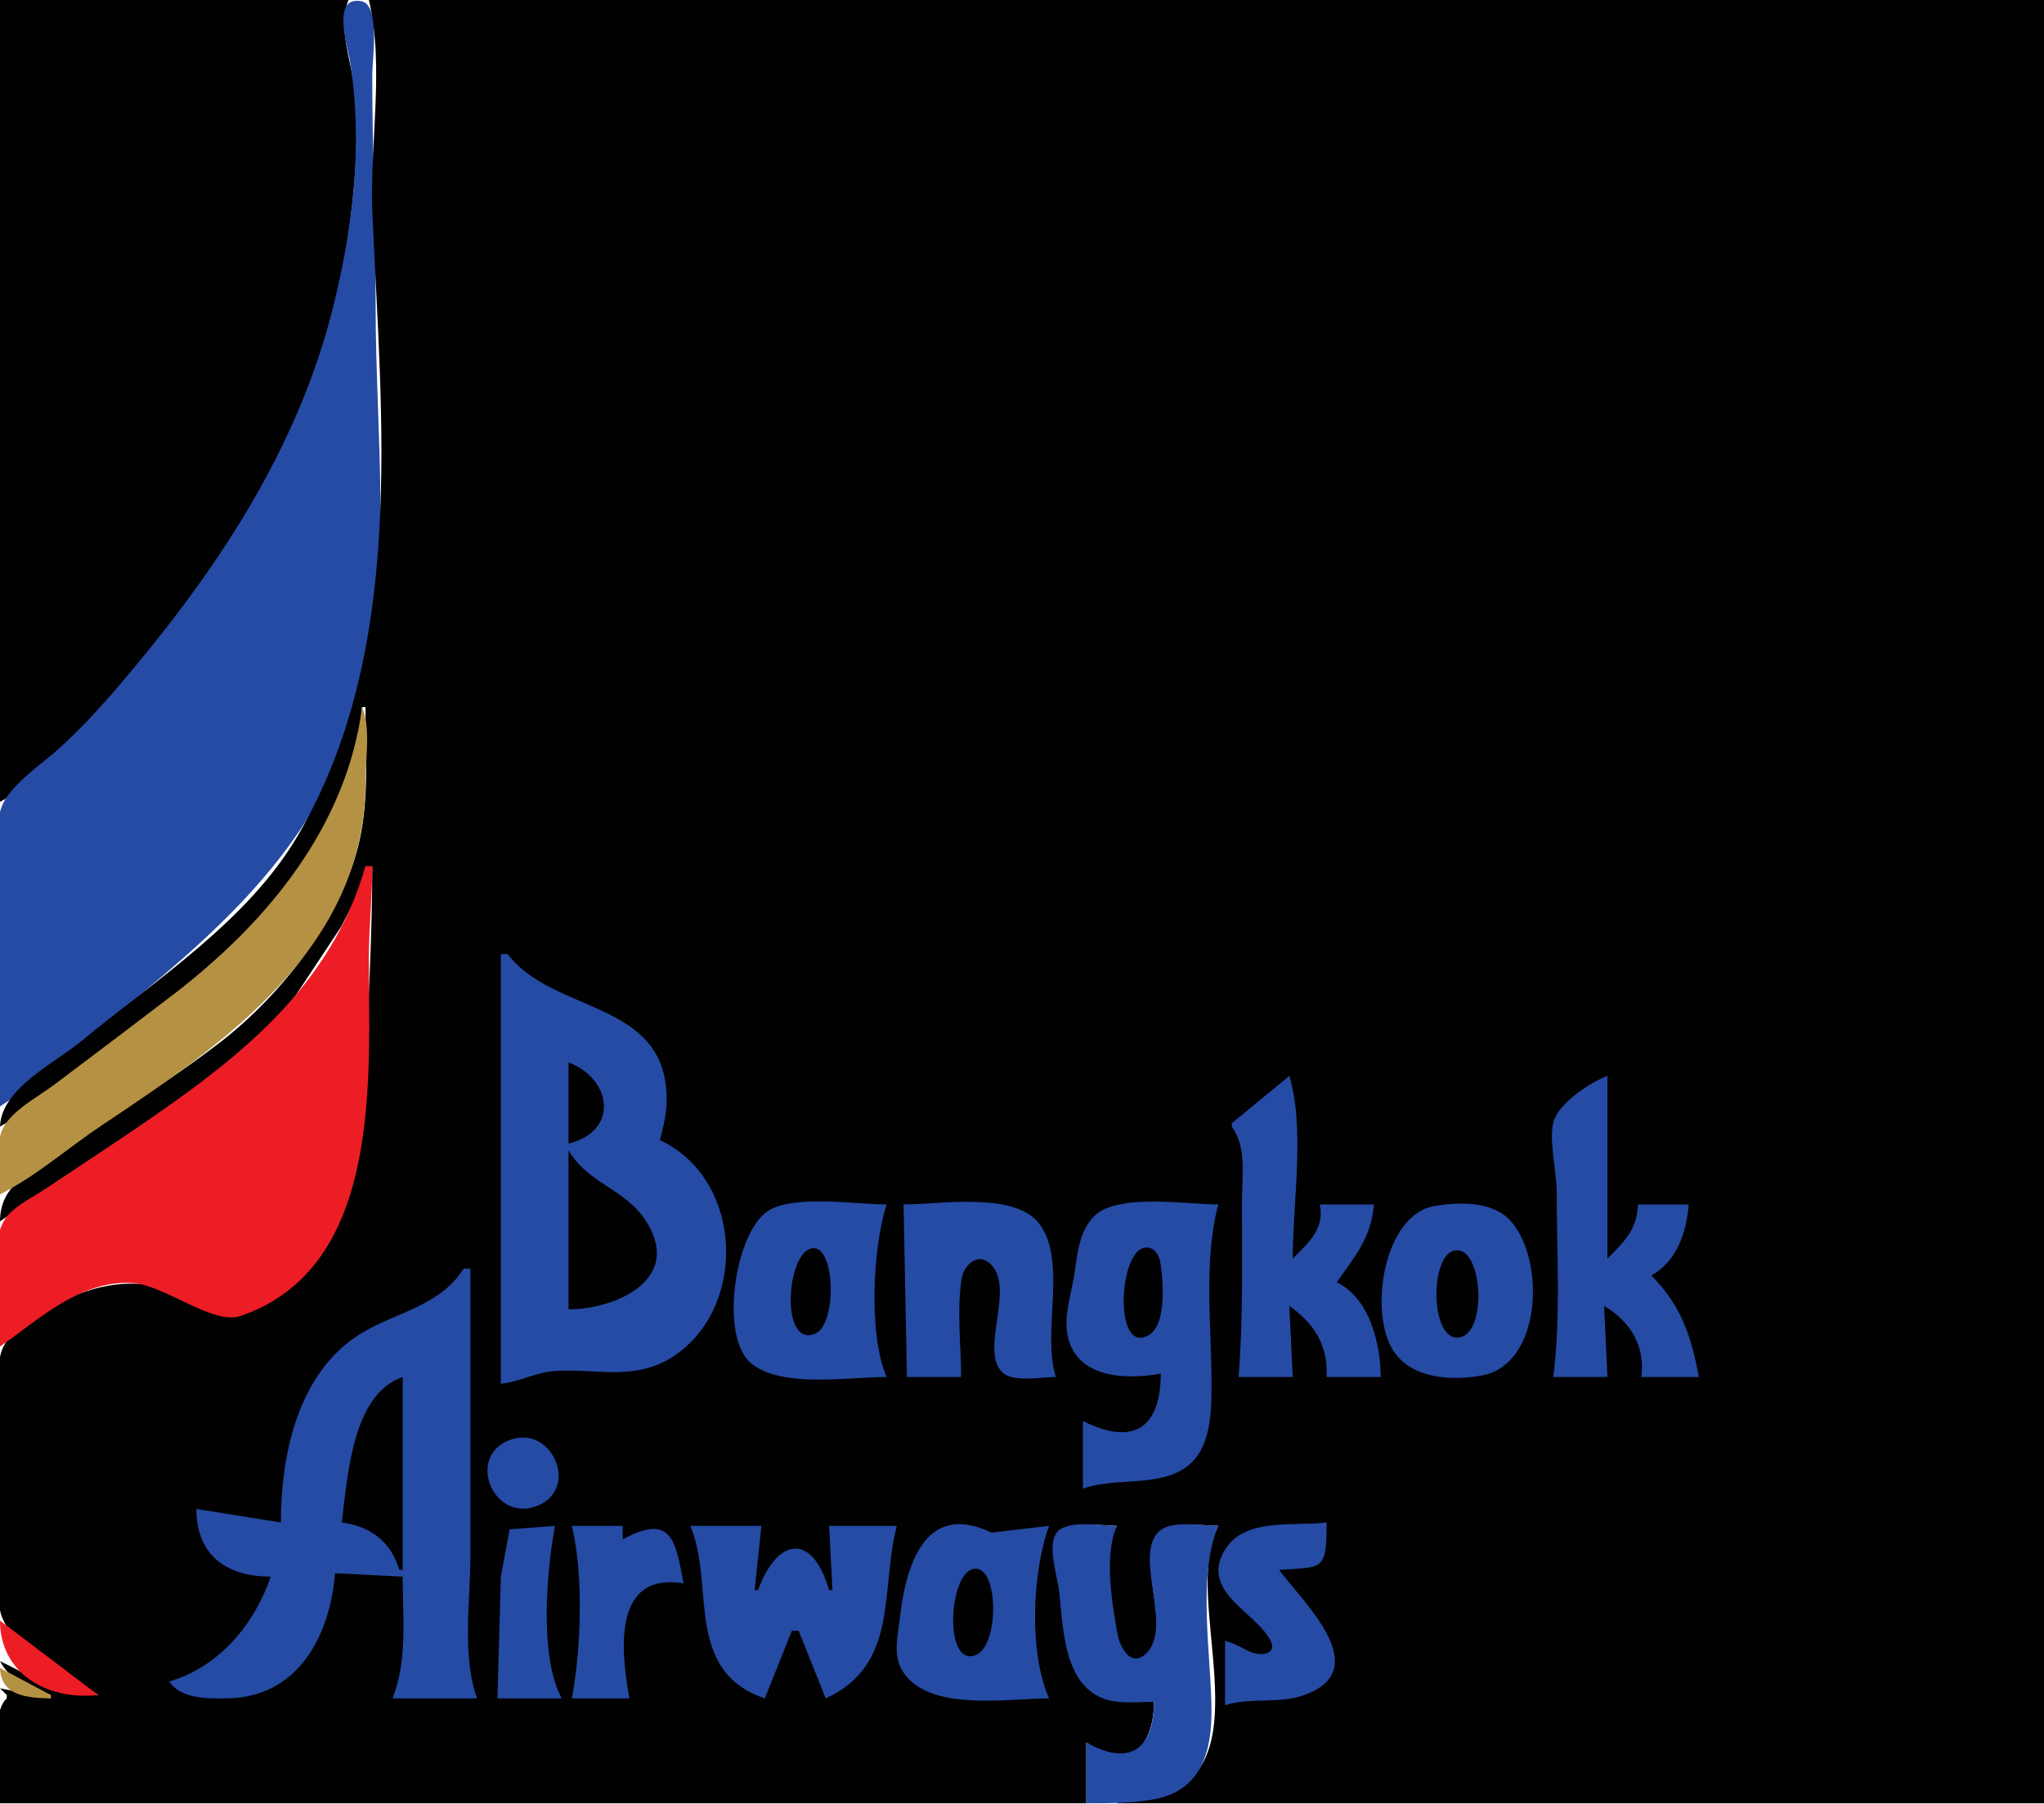
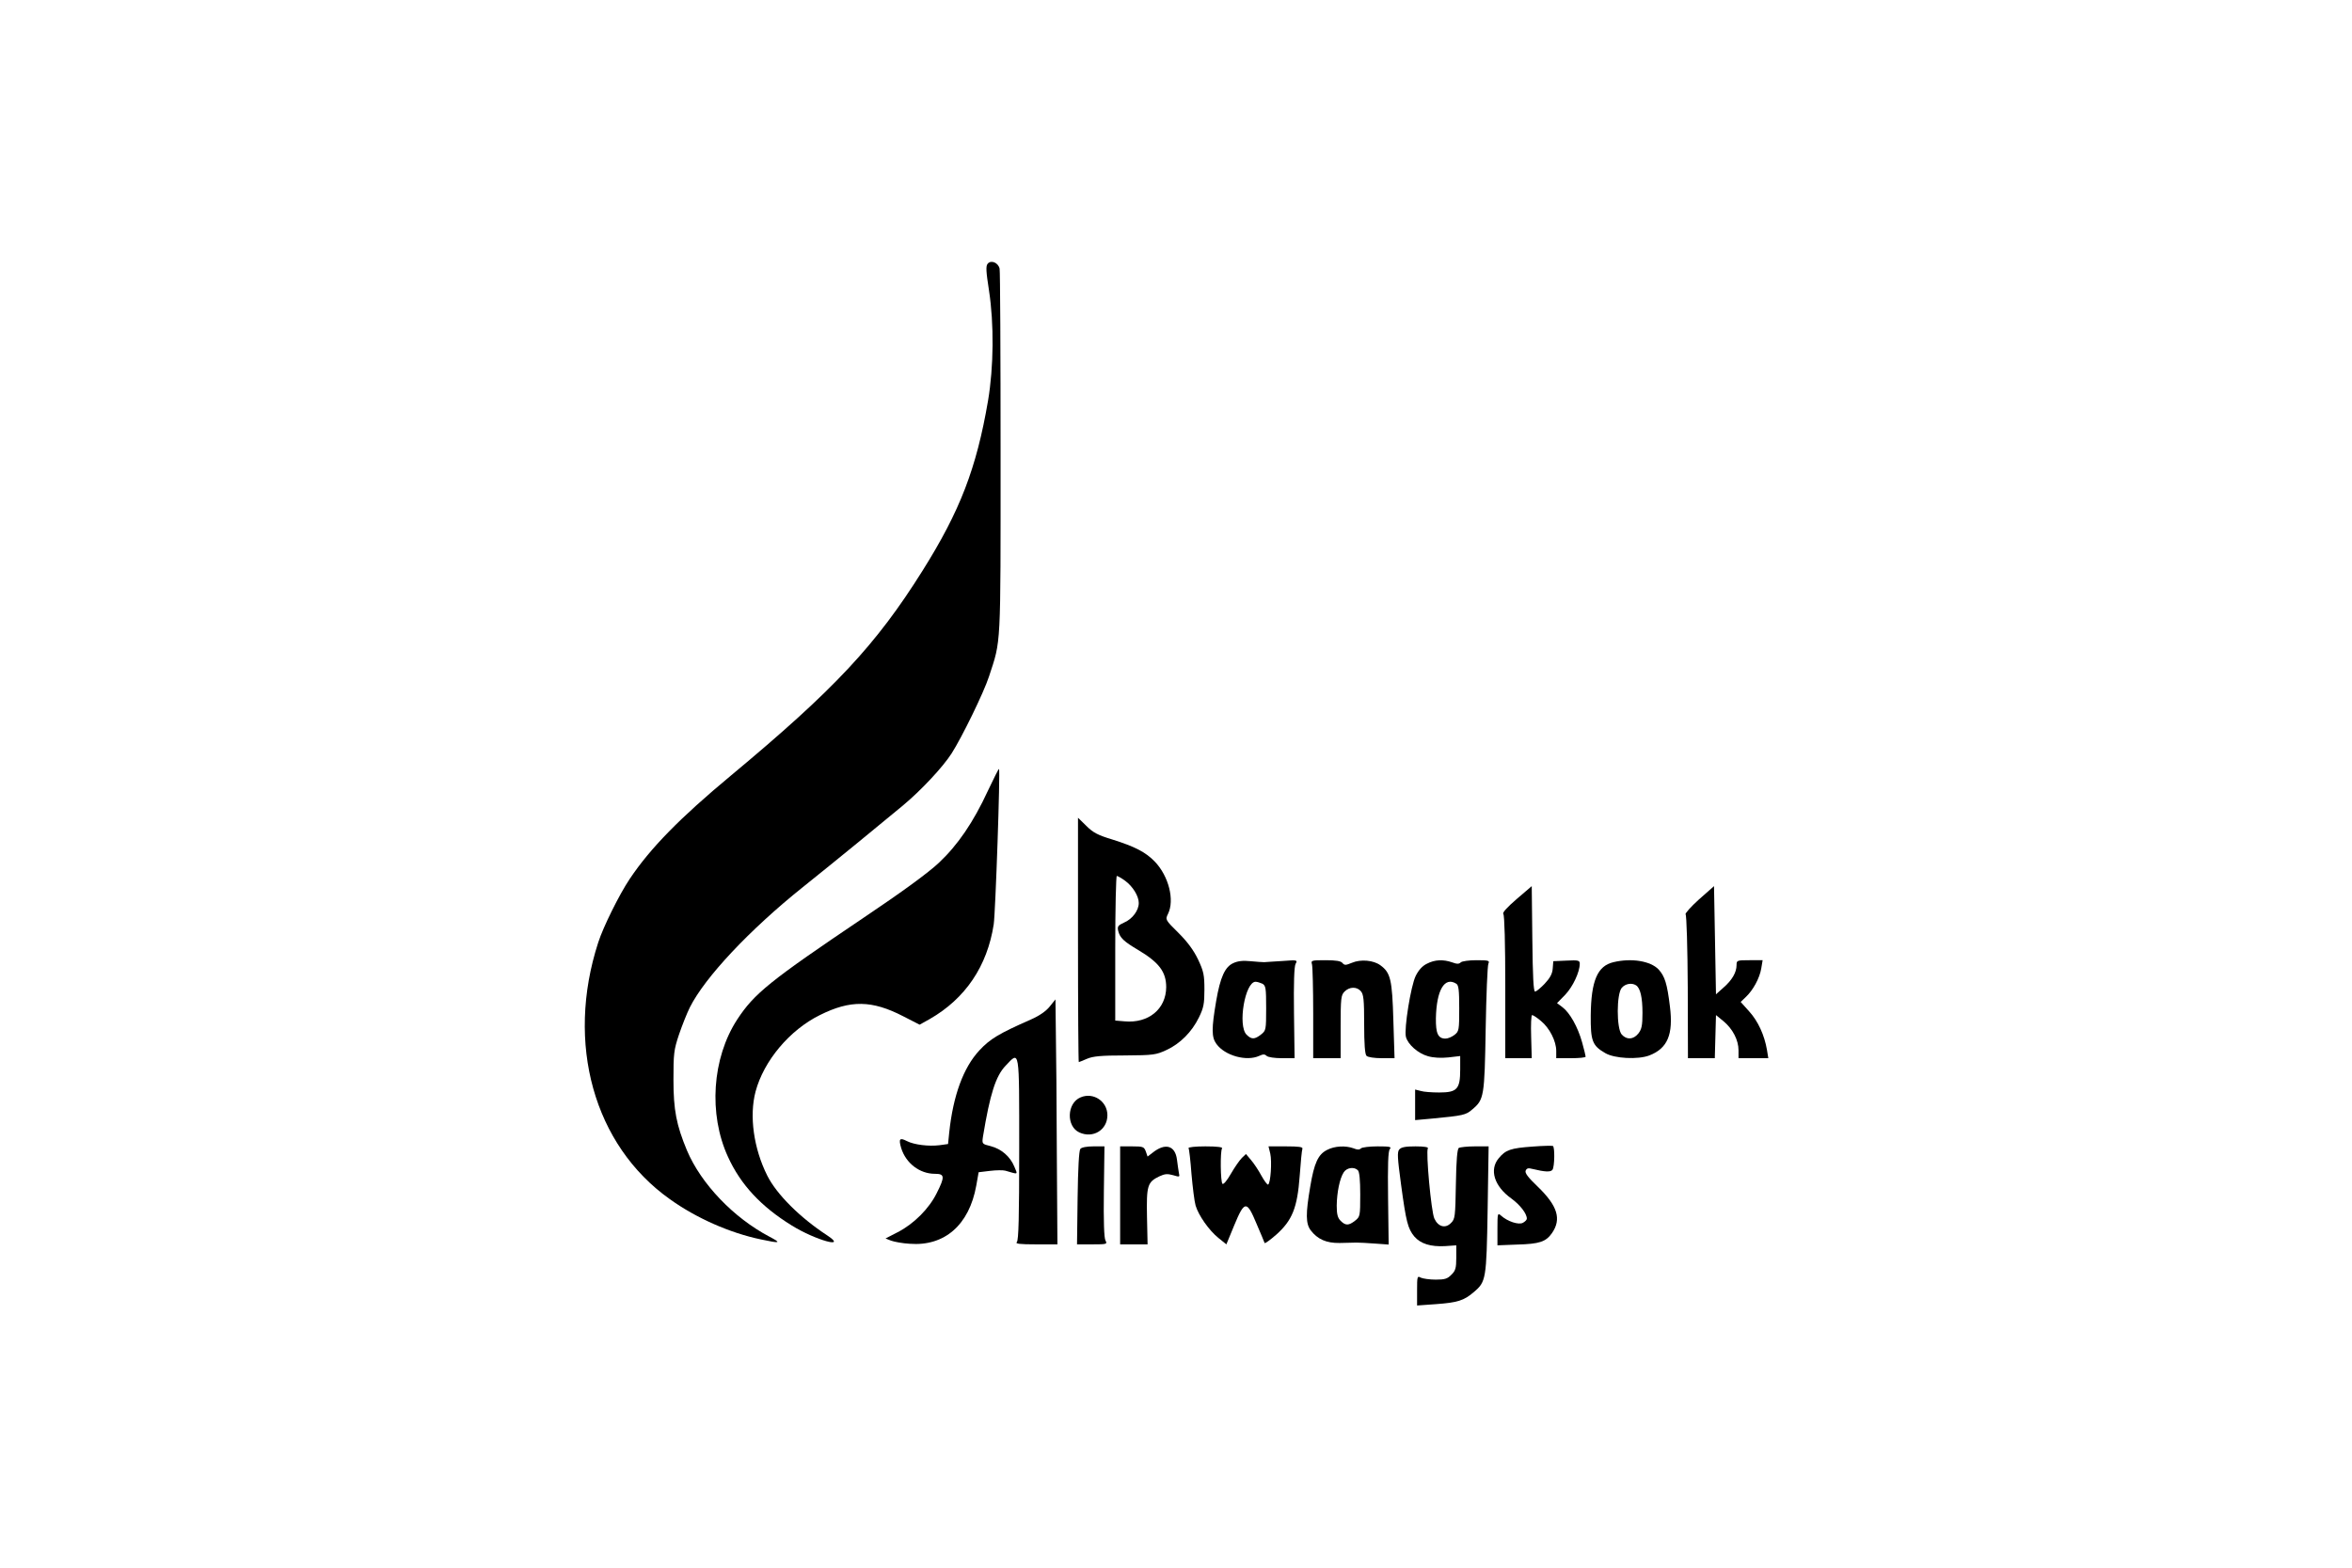
- <svg xmlns="http://www.w3.org/2000/svg" width="604" height="533">
-   <path style="fill:#010101; stroke:none;" d="M0 0L0 237C14.579 229.437 27.522 212.322 38.13 200C70.211 162.739 95.931 119.361 102.87 70C104.845 55.949 106.187 41.195 104.83 27C104.008 18.4 99.681 8.234 103 0L0 0z" />
-   <path style="fill:#254ba5; stroke:none;" d="M0 327C13.289 318.697 24.87 307.468 37 297.611C69.228 271.421 96.595 245.846 107.105 204C116.056 168.362 111 127.524 111 91C111 67.989 110 45.052 110 22C110 17.693 112.447 1.484 106.856 0.377C97.771 -1.424 102.746 13.864 103.41 18C107.321 42.334 104.314 67.246 98.374 91C88.261 131.44 65.552 166.335 39.08 198C32.108 206.34 24.746 214.814 16.576 222C11.719 226.271 3.084 232.082 0.603 238.17C-2.297 245.288 0 257.352 0 265L0 327z" />
-   <path style="fill:#010101; stroke:none;" d="M109 0C113.691 19.704 109.155 42.792 110.039 63C112.723 124.284 120.089 192.164 87.988 247C73.226 272.218 46.127 289.467 24 307.75C16.049 314.32 0.366 321.727 0 333C11.735 326.249 22.189 316.518 33 308.374C66.264 283.319 103.418 254.012 107 209L108 209C108 221.906 109.085 235.306 106.332 248C101.342 271.007 83.208 294.091 65 308.113C49.628 319.95 32.962 329.972 17 340.975C8.848 346.594 0.038 350.16 0 361L49 328.025L81.575 302.961L100.753 274L110 256C110 275.647 108.898 295.388 108.039 315C107.197 334.247 107.061 353.009 94.482 369C89.224 375.685 78.178 388.16 69 389.073C63.734 389.597 56.988 383.458 52 381.699C39.809 377.399 28.285 379.457 17 385.259C11.474 388.1 3.941 392.247 1.028 398.004C-1.65 403.295 0 412.196 0 418L0 460C0 465.556 -1.539 473.924 1.028 478.996C5.911 488.647 20.31 495.25 29 501C18.075 501.666 9.435 495.405 0 491C2.842 496.559 9.188 499.326 15 501L15 502L0 499L2 501L2 502C-3.274 506.608 0 526.084 0 533L321 533L321 515C333.638 524.633 341 515.947 341 503C318.424 503 315.313 490.145 313.05 470C312.557 465.612 309.574 457.077 312.618 453.318C315.944 449.211 325.3 451 330 451C325.572 459.297 328.621 474.896 330.224 483.999C330.798 487.26 333.678 492.984 337.786 490.288C348.488 483.264 333.287 458.458 344.148 452.028C348.189 449.635 355.45 451 360 451C348.585 472.39 374.406 522.008 342 531.362C338.197 532.46 333.917 532 330 532L330 533L604 533L604 0L109 0z" />
-   <path style="fill:#018181; stroke:none;" d="M103 65L104 66L103 65M110 67L111 68L110 67M36 201L37 202L36 201z" />
-   <path style="fill:#b59143; stroke:none;" d="M107 209C102.423 244.442 78.635 273.032 51 294.116C39.367 302.991 27.705 311.848 16 320.627C11.332 324.128 3.923 327.959 1.028 333.171C-1.757 338.184 0 347.389 0 353C10.608 347.717 20.123 339.254 30 332.667C66.51 308.317 107.997 280.061 108 231C108 224.314 109.599 215.194 107 209z" />
-   <path style="fill:#018181; stroke:none;" d="M16 222L17 223L16 222M96 231L97 232L96 231M95 233L96 234L95 233z" />
-   <path style="fill:#ed1d25; stroke:none;" d="M108 256C97.612 292.337 69.707 313.441 40 333.656C31.057 339.742 22 345.666 13 351.667C9.132 354.245 3.326 356.869 1.028 361.093C-3.614 369.628 0 388.334 0 398C11.577 389.941 23.617 378.4 39 379.209C48.593 379.714 62.906 391.742 71 388.987C113.381 374.563 108.944 317.973 109 283C109.014 273.999 110 265.047 110 256L108 256z" />
-   <path style="fill:#018181; stroke:none;" d="M80 258L81 259L80 258z" />
-   <path style="fill:#254ba5; stroke:none;" d="M148 282L148 409C153.505 408.448 158.459 405.566 164 405.213C176.363 404.426 187.645 408.356 199 400.892C220.986 386.44 219.718 348.528 195 337C196.172 332.569 197.099 328.631 196.985 324C196.289 295.5 163.491 299.695 150 282L148 282z" />
-   <path style="fill:#018181; stroke:none;" d="M161 292L162 293L161 292M35 298L36 299L35 298M29 303L30 304L29 303z" />
-   <path style="fill:#010101; stroke:none;" d="M168 314L168 338C182.814 334.438 181.062 319.061 168 314z" />
-   <path style="fill:#018181; stroke:none;" d="M379 318L380 319L379 318z" />
-   <path style="fill:#254ba5; stroke:none;" d="M364 332L364 333C368.496 339.251 367 347.596 367 355C367 372.369 367.365 389.71 366 407L382 407L381 386C388.481 391.284 392.493 397.798 392 407L408 407C407.917 397.009 404.723 383.741 395 379C400.445 371.238 405.193 365.875 406 356L390 356C391.497 363.184 386.753 367.207 382 372C382 355.485 385.676 333.82 381 318L364 332M459 407L475 407L474 386C481.743 390.514 486.283 397.967 485 407L502 407C499.744 394.889 496.852 386.045 488 377C495.598 372.708 498.341 364.278 499 356L484 356C483.823 363.317 479.978 367.008 475 372L475 318C469.876 319.985 461.234 325.619 459.237 331.015C457.425 335.911 460 346.444 460 352C460 370.202 461.282 388.941 459 407z" />
-   <path style="fill:#018181; stroke:none;" d="M372 324L373 325L372 324M364 331L365 332L364 331z" />
-   <path style="fill:#010101; stroke:none;" d="M168 340L168 387C182.243 387 202.637 377.78 190.297 360.04C184.244 351.339 173.549 349.596 168 340z" />
-   <path style="fill:#018181; stroke:none;" d="M205 346L206 347L205 346M175 349L176 350L175 349z" />
-   <path style="fill:#254ba5; stroke:none;" d="M262 407C256.567 394.423 257.874 368.887 262 356C252.991 356 234.664 353.045 227.043 357.858C217.088 364.146 212.412 395.612 222.185 403.15C231.517 410.347 250.726 407 262 407M267 356L268 407L284 407C284 397.652 282.692 387.234 284.148 378.004C284.772 374.048 288.771 370.007 292.566 373.478C300.381 380.624 288.933 399.897 296.603 405.972C299.861 408.553 308.031 407 312 407C307.817 393.805 315.352 373.31 307.347 362.015C300.275 352.036 278.107 356 267 356M343 406C343 421.878 335.109 427.595 320 420L320 440C329.559 436.516 342.699 439.707 350.895 433.351C357.958 427.873 357.999 417.087 358 409C358.001 391.818 355.595 372.648 360 356C350.807 356 330.255 352.635 323.39 359.394C318.759 363.955 318.377 370.982 317.41 377C316.551 382.35 314.499 388.582 315.344 394C317.429 407.361 332.582 407.934 343 406M424 356.44C409.011 358.878 404.427 387.294 411.533 398.91C416.824 407.558 428.959 408.241 438 406.532C455.517 403.221 456.697 372.803 446.606 361.108C441.293 354.952 431.39 355.238 424 356.44z" />
-   <path style="fill:#018181; stroke:none;" d="M390 357L391 358L390 357M213 361L214 362L213 361M390 362L391 363L390 362z" />
-   <path style="fill:#010101; stroke:none;" d="M239.118 369.217C232.269 372.172 230.846 398.188 240.812 394.238C247.707 391.505 246.825 365.891 239.118 369.217M337.223 369.137C330.667 372.303 329.416 399.291 338.945 394.914C344.961 392.15 343.753 378.475 342.852 373.044C342.402 370.334 340.242 367.678 337.223 369.137z" />
-   <path style="fill:#018181; stroke:none;" d="M428 369L429 370L428 369z" />
-   <path style="fill:#010101; stroke:none;" d="M429.221 369.801C422.227 372.33 422.814 398.01 431.907 395.149C439.765 392.676 437.803 366.698 429.221 369.801z" />
-   <path style="fill:#018181; stroke:none;" d="M398 374L399 375L398 374z" />
-   <path style="fill:#254ba5; stroke:none;" d="M137 375C129.277 387.091 114.899 387.964 104 395.927C87.63 407.888 83 430.884 83 450L58 446C58.115 459.741 66.911 465.991 80 466C75.204 480.086 64.729 492.749 50 497C53.447 502.198 61.3 502.055 67 501.996C87.879 501.78 97.516 483.772 99 465L119 466C119 478.184 120.466 490.576 116 502L141 502C136.434 489.472 139 473.225 139 460L139 375L137 375z" />
-   <path style="fill:#018181; stroke:none;" d="M317 376L318 377L317 376M489 376L490 377L489 376M188 382L189 383L188 382M436 387L437 388L436 387M243 392L244 393L243 392M485 401L486 402L485 401M414 402L415 403L414 402M474 404L475 405L474 404M226 405L227 406L226 405z" />
-   <path style="fill:#010101; stroke:none;" d="M101 450C109.452 451.145 115.517 455.642 118 464L119 464L119 407C104.019 412.096 102.698 436.637 101 450z" />
-   <path style="fill:#018181; stroke:none;" d="M107 419L108 420L107 419z" />
-   <path style="fill:#254ba5; stroke:none;" d="M150.043 425.858C137.766 431.128 146.16 450.346 158.985 444.991C171.492 439.768 162.815 420.376 150.043 425.858M362 485L362 504C369.559 501.641 377.703 503.643 384.996 501.146C407.2 493.543 384.213 472.797 378 464C390.921 463.112 392 464.525 392 450C382.422 451.211 367.883 448.43 362.009 458.015C354.61 470.09 370.154 476.115 375.048 484.169C378.121 489.226 372.358 489.701 369.002 488.045C366.572 486.846 364.632 485.677 362 485z" />
-   <path style="fill:#018181; stroke:none;" d="M108 451L109 452L108 451z" />
-   <path style="fill:#254ba5; stroke:none;" d="M147 502L166 502C159.313 489.844 161.493 464.503 164 451L150.589 452.028L148 466L147 502M169 451C172.47 465.575 171.73 487.297 169 502L186 502C183.214 486.992 181.438 464.575 202 468C199.622 455.237 198.371 447.159 184 455L184 451L169 451M204 451C211.344 468.331 201.947 493.823 226 502L234 482L236 482L244 502C265.874 491.98 260.043 469.737 265 451L245 451L246 470L245 470C240.075 452.938 229.726 454.36 224 470L223 470L225 451L204 451M310 502C304.001 488.501 304.973 464.788 310 451L293 453C273.395 443.565 267.671 462.677 265.95 478C265.365 483.203 263.742 489.224 266.742 493.995C274.351 506.097 297.703 502 310 502M341 503C341 516.997 333.774 522.291 321 515L321 533C327.66 532.996 335.501 533.025 342 531.61C355.021 528.774 358 517.46 358 506C358 489.793 353.645 465.998 360 451C355.463 451 347.225 449.421 343.318 452.028C333.677 458.461 347.971 482.158 337.786 489.454C333.665 492.406 330.792 486.236 330.224 483C328.566 473.553 326.217 459.927 330 451C325.561 451 315.98 449.201 312.604 452.603C309.096 456.138 312.46 465.642 312.95 470C314.183 480.976 314.169 498.474 327 502.351C331.356 503.667 336.497 503 341 503z" />
-   <path style="fill:#018181; stroke:none;" d="M188 452L189 453L188 452M272 454L273 455L272 454M222 456L223 457L222 456M230 458L231 459L230 458z" />
-   <path style="fill:#010101; stroke:none;" d="M287.209 463.851C280.321 466.183 279.044 492.113 287.971 489.338C295.732 486.926 295.148 461.164 287.209 463.851z" />
-   <path style="fill:#018181; stroke:none;" d="M78 470L79 471L78 470z" />
-   <path style="fill:#ed1d25; stroke:none;" d="M0 479C0 494.356 13.52 502.659 29 501L0 479z" />
-   <path style="fill:#018181; stroke:none;" d="M374 482L375 483L374 482M376 485L377 486L376 485M282 487L283 488L282 487M90 490L91 491L90 490z" />
-   <path style="fill:#b59143; stroke:none;" d="M0 493C0.276 501.29 7.977 501.854 15 502L15 501L0 493z" />
-   <path style="fill:#018181; stroke:none;" d="M307 495L308 496L307 495M308 499L309 500L308 499z" />
-   <path style="fill:#254ba5; stroke:none;" d="M0.667 501.333L1.333 501.667L0.667 501.333z" />
-   <path style="fill:#018181; stroke:none;" d="M353 524L354 525L353 524z" />
+ <svg xmlns="http://www.w3.org/2000/svg" version="1.0" width="1200pt" height="800pt" viewBox="0 0 1200 800" preserveAspectRatio="xMidYMid meet">
+   <g transform="translate(0,800) scale(0.1,-0.1)" fill="#000000" stroke="none">
+     <path d="M5039 6654 c-10 -12 -8 -40 7 -137 26 -170 24 -390 -5 -562 -59 -345 -143 -563 -334 -867 -238 -380 -451 -607 -977 -1045 -261 -217 -411 -370 -517 -528 -53 -79 -135 -244 -161 -325 -167 -515 -22 -1034 365 -1309 135 -97 307 -173 466 -206 98 -21 106 -19 43 14 -184 97 -349 270 -421 440 -54 130 -69 206 -69 361 0 133 2 152 28 230 16 47 41 110 56 140 77 153 304 395 575 612 176 141 370 300 510 416 95 79 205 197 250 267 53 83 164 310 191 393 62 190 59 131 59 1137 0 506 -2 931 -5 944 -7 31 -44 46 -61 25z" />
+     <path d="M5040 3964 c-74 -160 -153 -276 -250 -367 -53 -50 -184 -146 -382 -279 -481 -324 -560 -388 -647 -521 -128 -197 -147 -482 -47 -700 65 -143 170 -255 326 -351 121 -75 288 -121 180 -50 -139 91 -257 209 -305 304 -70 139 -93 306 -60 430 42 157 174 314 328 390 156 78 266 76 425 -6 l84 -43 52 29 c181 104 293 269 326 483 9 61 34 786 27 793 -2 2 -27 -49 -57 -112z" />
+     <path d="M5500 3204 c0 -343 2 -624 4 -624 2 0 21 8 42 17 31 13 71 17 194 17 146 1 158 3 212 28 69 32 129 92 165 166 24 49 28 70 28 142 0 75 -4 93 -32 153 -23 48 -54 90 -100 136 -68 67 -68 68 -54 97 35 70 4 193 -67 267 -46 48 -102 77 -217 113 -73 22 -98 35 -132 69 l-43 42 0 -623z m241 301 c39 -29 69 -78 69 -113 0 -38 -32 -81 -73 -99 -33 -15 -37 -21 -32 -43 9 -36 28 -54 104 -99 105 -63 141 -111 141 -189 -1 -111 -90 -185 -212 -174 l-48 4 0 369 c0 203 4 369 8 369 4 0 24 -11 43 -25z" />
+     <path d="M7738 3412 c-50 -43 -74 -70 -68 -76 6 -6 10 -151 10 -373 l0 -363 68 0 67 0 -3 110 c-2 60 0 110 5 110 5 0 25 -13 45 -30 44 -36 78 -103 78 -153 l0 -37 75 0 c41 0 75 3 75 8 0 4 -8 37 -18 73 -22 79 -63 151 -100 179 l-28 21 42 43 c39 41 74 116 74 158 0 17 -7 19 -67 16 l-68 -3 -3 -38 c-2 -27 -14 -48 -41 -77 -21 -22 -43 -40 -49 -40 -8 0 -12 76 -14 269 l-3 269 -77 -66z" />
+     <path d="M8668 3410 c-42 -38 -72 -72 -68 -76 5 -5 10 -172 11 -372 l1 -362 69 0 68 0 3 110 3 110 38 -31 c47 -39 77 -96 77 -149 l0 -40 76 0 76 0 -7 43 c-13 75 -45 145 -90 195 l-44 49 25 24 c38 35 72 98 80 147 l7 42 -67 0 c-64 0 -66 -1 -66 -25 0 -37 -23 -77 -67 -115 l-38 -34 -5 276 -5 276 -77 -68z" />
+     <path d="M6292 3085 c-42 -19 -66 -71 -87 -193 -24 -140 -24 -185 1 -219 43 -60 154 -91 219 -61 19 9 28 9 37 0 7 -7 41 -12 78 -12 l65 0 -3 230 c-2 155 1 237 8 251 11 20 10 21 -67 15 -43 -3 -85 -5 -93 -6 -8 0 -40 2 -70 5 -38 4 -65 1 -88 -10z m149 -105 c17 -10 19 -22 19 -125 0 -111 -1 -114 -26 -134 -33 -26 -49 -26 -74 -1 -46 46 -8 270 46 270 8 0 24 -5 35 -10z" />
+     <path d="M6694 3078 c3 -13 6 -125 6 -250 l0 -228 70 0 70 0 0 160 c0 147 2 162 20 180 25 25 62 26 83 2 14 -16 17 -43 17 -168 0 -103 4 -154 12 -162 7 -7 40 -12 78 -12 l65 0 -6 192 c-6 209 -14 244 -66 282 -35 26 -100 32 -145 13 -32 -13 -38 -14 -49 -1 -8 10 -34 14 -86 14 -73 0 -75 -1 -69 -22z" />
+     <path d="M7280 3082 c-23 -11 -42 -32 -57 -62 -25 -51 -60 -270 -50 -311 10 -39 62 -85 113 -99 28 -8 66 -10 104 -6 l60 7 0 -69 c0 -100 -16 -117 -107 -117 -37 0 -80 3 -95 8 l-28 7 0 -78 0 -78 88 8 c157 15 171 18 203 46 61 51 63 65 69 412 3 173 9 323 14 333 7 15 1 17 -61 17 -38 0 -74 -5 -80 -11 -9 -9 -20 -9 -44 0 -46 16 -89 14 -129 -7z m150 -102 c12 -7 15 -33 15 -125 0 -111 -1 -118 -24 -136 -13 -10 -33 -19 -46 -19 -38 0 -50 26 -49 104 3 143 44 214 104 176z" />
+     <path d="M8232 3090 c-82 -19 -114 -95 -116 -271 -1 -131 8 -155 74 -193 47 -28 167 -34 225 -12 93 36 123 107 105 250 -14 116 -26 154 -58 189 -41 43 -138 59 -230 37z m115 -118 c22 -14 33 -62 33 -141 0 -64 -4 -83 -21 -105 -25 -31 -59 -34 -85 -5 -27 30 -27 209 1 239 18 20 50 26 72 12z" />
+     <path d="M5356 2864 c-18 -23 -52 -47 -95 -66 -166 -73 -210 -100 -264 -158 -82 -88 -134 -231 -154 -419 l-6 -59 -43 -6 c-55 -7 -130 2 -167 21 -37 19 -43 12 -29 -36 24 -77 94 -131 172 -131 50 0 52 -14 9 -99 -39 -79 -117 -157 -199 -199 l-62 -32 28 -11 c16 -6 59 -14 95 -16 178 -14 304 96 340 297 l12 68 58 7 c32 4 67 4 78 1 69 -20 64 -22 46 21 -21 51 -66 90 -120 104 -45 11 -45 12 -40 48 36 218 65 310 116 363 72 76 69 94 69 -425 0 -347 -3 -466 -12 -475 -9 -9 12 -12 98 -12 l109 0 -3 457 c-1 252 -3 533 -5 626 l-2 167 -29 -36z" />
+     <path d="M5513 2400 c-70 -29 -74 -148 -6 -179 70 -32 143 13 143 88 0 71 -72 119 -137 91z" />
+     <path d="M7820 2149 c-113 -8 -138 -17 -173 -59 -50 -59 -23 -144 64 -206 45 -33 79 -77 79 -103 0 -6 -9 -15 -20 -21 -22 -12 -79 7 -112 37 -17 15 -18 12 -18 -68 l0 -84 102 4 c112 3 145 14 176 58 50 72 29 140 -74 239 -47 45 -65 68 -60 80 5 12 13 15 34 9 66 -16 94 -17 103 -4 11 17 12 116 2 121 -5 2 -51 1 -103 -3z" />
+     <path d="M5512 2137 c-7 -8 -12 -101 -14 -250 l-3 -237 78 0 c75 0 77 1 67 20 -7 13 -10 100 -8 250 l3 230 -56 0 c-34 0 -61 -5 -67 -13z" />
+     <path d="M5715 1900 l0 -250 70 0 70 0 -3 141 c-3 158 2 177 63 206 28 13 41 14 70 6 33 -10 35 -10 30 10 -2 12 -7 43 -10 69 -9 73 -60 87 -124 36 l-26 -20 -9 26 c-9 24 -14 26 -70 26 l-61 0 0 -250z" />
+     <path d="M6064 2141 c3 -4 10 -64 15 -132 6 -68 15 -141 21 -161 15 -50 67 -125 116 -165 l41 -33 40 97 c53 128 64 128 114 8 21 -49 40 -94 41 -98 2 -4 28 15 59 42 82 73 108 137 120 299 5 70 11 133 14 140 3 9 -18 12 -84 12 l-89 0 9 -37 c9 -40 2 -150 -11 -158 -4 -2 -19 18 -34 45 -15 28 -39 64 -53 80 l-26 31 -21 -20 c-12 -12 -37 -48 -56 -81 -20 -35 -38 -56 -43 -51 -10 10 -12 165 -2 181 4 6 -25 10 -85 10 -50 0 -89 -4 -86 -9z" />
+     <path d="M6771 2132 c-46 -23 -66 -67 -86 -187 -24 -140 -23 -189 2 -223 35 -46 80 -66 148 -65 33 1 71 2 85 2 14 0 57 -2 95 -5 l70 -5 -3 236 c-2 171 0 241 9 251 10 12 0 14 -63 14 -41 0 -79 -5 -84 -10 -8 -8 -19 -8 -38 0 -41 15 -97 12 -135 -8z m157 -104 c8 -8 12 -50 12 -124 0 -110 -1 -113 -26 -133 -33 -26 -49 -26 -74 -1 -15 15 -20 33 -20 78 1 67 15 138 36 170 16 24 53 29 72 10z" />
+     <path d="M7139 2134 c-11 -13 -9 -43 9 -177 26 -193 35 -227 68 -267 32 -37 83 -53 157 -49 l57 4 0 -63 c0 -53 -4 -67 -25 -87 -20 -21 -34 -25 -80 -25 -31 0 -65 5 -76 10 -18 10 -19 7 -19 -66 l0 -76 98 7 c108 8 141 18 191 61 63 53 65 65 71 422 l5 322 -70 0 c-38 0 -75 -4 -82 -8 -8 -5 -13 -62 -15 -184 -3 -166 -4 -179 -25 -199 -29 -30 -66 -19 -85 23 -16 35 -44 340 -33 358 4 6 -19 10 -63 10 -51 0 -73 -4 -83 -16z" />
+   </g>
</svg>
